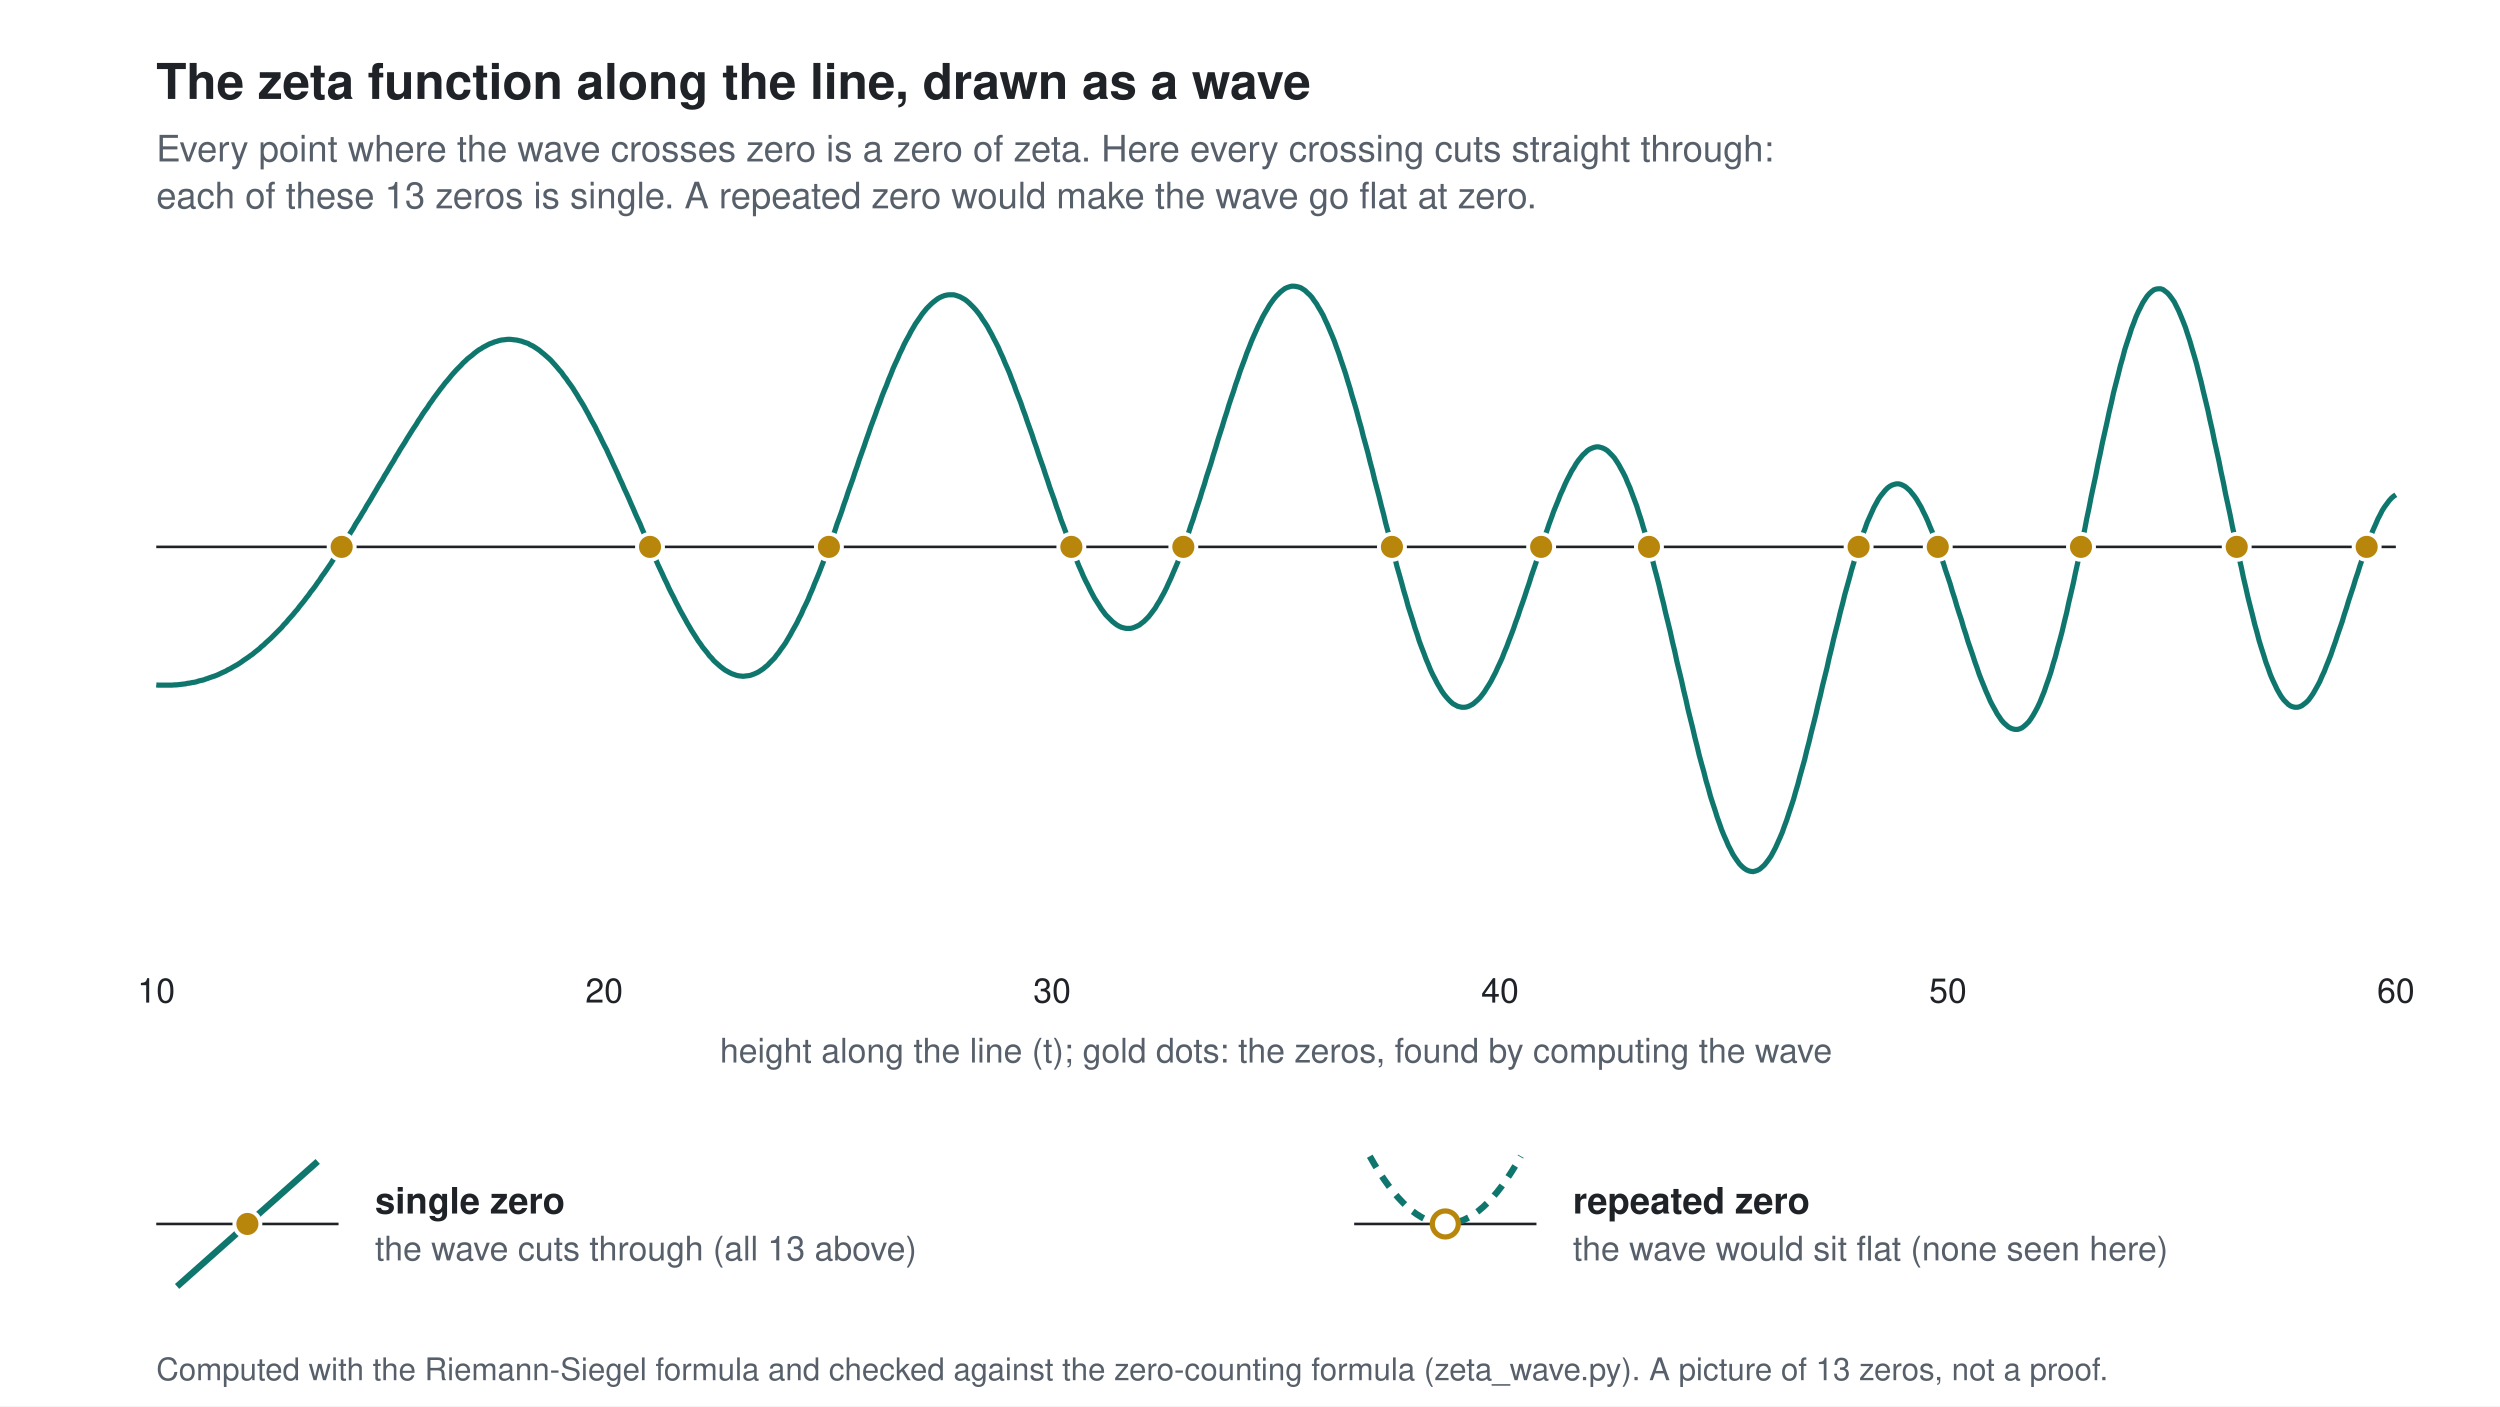
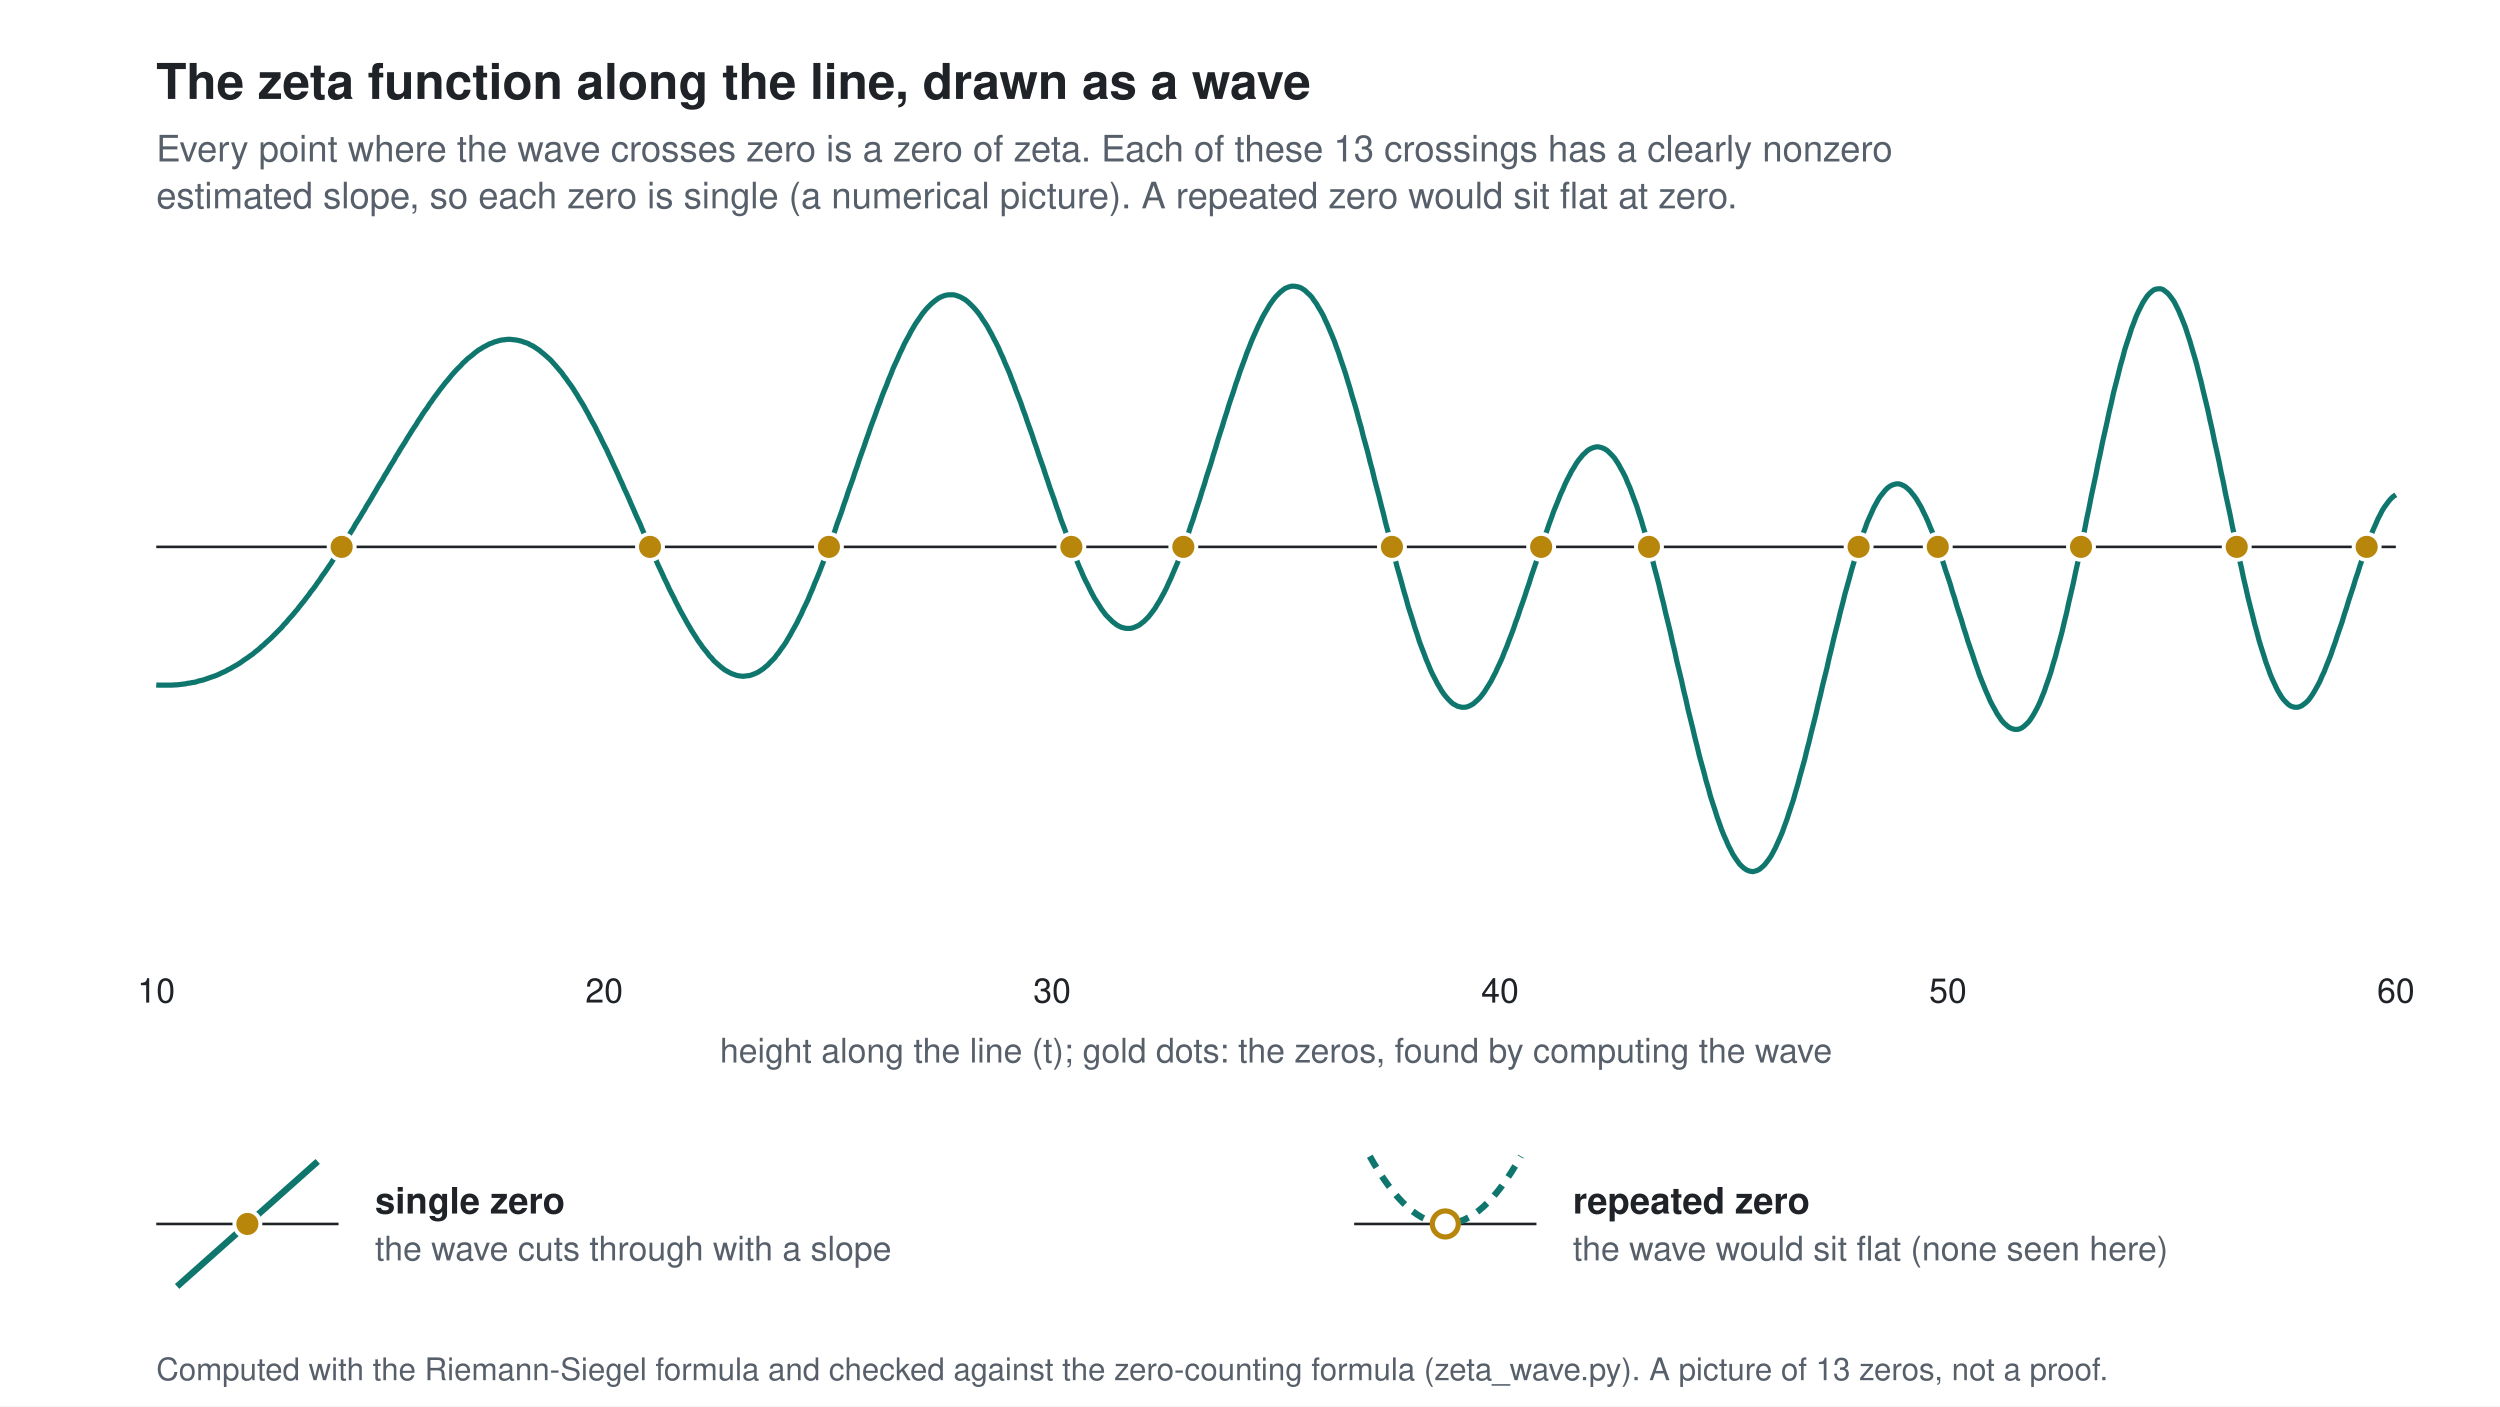
<svg xmlns="http://www.w3.org/2000/svg" viewBox="0 0 960 540" width="960" height="540" font-family="Helvetica, Arial, sans-serif">
  <rect width="960" height="540" fill="#ffffff" />
  <text x="60" y="38" font-size="19" fill="#1f2328" font-weight="bold">The zeta function along the line, drawn as a wave</text>
-   <text x="60" y="62" font-size="14" fill="#57606a">Every point where the wave crosses zero is a zero of zeta. Here every crossing cuts straight through:</text>
-   <text x="60" y="80" font-size="14" fill="#57606a">each of these 13 zeros is single. A repeated zero would make the wave go flat at zero.</text>
+   <text x="60" y="62" font-size="14" fill="#57606a">Every point where the wave crosses zero is a zero of zeta. Each of these 13 crossings has a clearly nonzero</text>
+   <text x="60" y="80" font-size="14" fill="#57606a">estimated slope, so each zero is single (a numerical picture). A repeated zero would sit flat at zero.</text>
  <line x1="60" y1="210" x2="920" y2="210" stroke="#1f2328" stroke-width="1" />
  <polyline points="60.0,263.0 60.9,263.1 61.7,263.1 62.6,263.1 63.4,263.1 64.3,263.1 65.2,263.1 66.0,263.1 66.9,263.0 67.7,263.0 68.6,262.9 69.5,262.8 70.3,262.7 71.2,262.6 72.0,262.4 72.9,262.3 73.8,262.1 74.6,262.0 75.5,261.8 76.3,261.5 77.2,261.3 78.1,261.1 78.9,260.8 79.8,260.5 80.6,260.2 81.5,259.9 82.4,259.6 83.2,259.3 84.1,258.9 84.9,258.5 85.8,258.1 86.7,257.7 87.5,257.2 88.4,256.8 89.2,256.3 90.1,255.8 91.0,255.3 91.8,254.8 92.7,254.2 93.5,253.6 94.4,253.0 95.3,252.4 96.1,251.8 97.0,251.2 97.8,250.5 98.7,249.8 99.6,249.1 100.4,248.3 101.3,247.6 102.1,246.8 103.0,246.0 103.9,245.2 104.7,244.4 105.6,243.5 106.4,242.7 107.3,241.8 108.2,240.9 109.0,239.9 109.9,239.0 110.7,238.0 111.6,237.0 112.5,236.0 113.3,235.0 114.2,234.0 115.0,232.9 115.9,231.8 116.8,230.7 117.6,229.6 118.5,228.5 119.3,227.3 120.2,226.2 121.1,225.0 121.9,223.8 122.8,222.6 123.6,221.3 124.5,220.1 125.4,218.8 126.2,217.6 127.1,216.3 127.9,215.0 128.8,213.7 129.7,212.3 130.5,211.0 131.4,209.7 132.2,208.3 133.1,206.9 134.0,205.5 134.8,204.2 135.7,202.8 136.5,201.3 137.4,199.9 138.3,198.5 139.1,197.1 140.0,195.7 140.8,194.2 141.7,192.8 142.6,191.3 143.4,189.9 144.3,188.4 145.1,187.0 146.0,185.5 146.9,184.1 147.7,182.6 148.6,181.2 149.4,179.8 150.3,178.3 151.2,176.9 152.0,175.4 152.9,174.0 153.7,172.6 154.6,171.2 155.5,169.8 156.3,168.4 157.2,167.0 158.0,165.7 158.9,164.3 159.8,163.0 160.6,161.6 161.5,160.3 162.3,159.0 163.2,157.7 164.1,156.5 164.9,155.2 165.8,154.0 166.6,152.8 167.5,151.6 168.4,150.4 169.2,149.3 170.1,148.2 170.9,147.1 171.8,146.1 172.7,145.0 173.5,144.0 174.4,143.0 175.2,142.1 176.1,141.2 177.0,140.3 177.8,139.4 178.7,138.6 179.5,137.8 180.4,137.1 181.3,136.4 182.1,135.7 183.0,135.0 183.8,134.4 184.7,133.9 185.6,133.3 186.4,132.9 187.3,132.4 188.1,132.0 189.0,131.7 189.9,131.3 190.7,131.1 191.6,130.8 192.4,130.6 193.3,130.5 194.2,130.4 195.0,130.3 195.9,130.3 196.7,130.4 197.6,130.5 198.5,130.6 199.3,130.8 200.2,131.0 201.0,131.3 201.9,131.6 202.8,131.9 203.6,132.4 204.5,132.8 205.3,133.3 206.2,133.9 207.1,134.5 207.9,135.2 208.8,135.9 209.6,136.6 210.5,137.4 211.4,138.2 212.2,139.1 213.1,140.1 213.9,141.0 214.8,142.1 215.7,143.1 216.5,144.3 217.4,145.4 218.2,146.6 219.1,147.8 220.0,149.1 220.8,150.4 221.7,151.8 222.5,153.2 223.4,154.6 224.3,156.1 225.1,157.6 226.0,159.2 226.8,160.8 227.7,162.4 228.6,164.0 229.4,165.7 230.3,167.4 231.1,169.1 232.0,170.9 232.9,172.6 233.7,174.4 234.6,176.3 235.4,178.1 236.3,180.0 237.2,181.9 238.0,183.8 238.9,185.7 239.7,187.6 240.6,189.5 241.5,191.5 242.3,193.4 243.2,195.4 244.0,197.3 244.9,199.3 245.8,201.2 246.6,203.2 247.5,205.2 248.3,207.1 249.2,209.1 250.1,211.0 250.9,212.9 251.8,214.8 252.6,216.7 253.5,218.6 254.4,220.5 255.2,222.3 256.1,224.1 256.9,225.9 257.8,227.7 258.7,229.4 259.5,231.1 260.4,232.8 261.2,234.4 262.1,236.0 263.0,237.6 263.8,239.1 264.7,240.6 265.5,242.0 266.4,243.4 267.3,244.8 268.1,246.1 269.0,247.3 269.8,248.5 270.7,249.6 271.6,250.7 272.4,251.8 273.3,252.7 274.1,253.7 275.0,254.5 275.9,255.3 276.7,256.0 277.6,256.7 278.4,257.3 279.3,257.8 280.2,258.3 281.0,258.7 281.9,259.0 282.7,259.3 283.6,259.5 284.5,259.6 285.3,259.7 286.2,259.6 287.0,259.5 287.9,259.4 288.8,259.1 289.6,258.8 290.5,258.4 291.3,258.0 292.2,257.4 293.1,256.8 293.9,256.1 294.8,255.4 295.6,254.5 296.5,253.6 297.4,252.7 298.2,251.6 299.1,250.5 299.9,249.3 300.8,248.1 301.7,246.8 302.5,245.4 303.4,243.9 304.2,242.4 305.1,240.8 306.0,239.2 306.8,237.5 307.7,235.8 308.5,233.9 309.4,232.1 310.3,230.2 311.1,228.2 312.0,226.2 312.8,224.1 313.7,222.0 314.6,219.8 315.4,217.7 316.3,215.4 317.1,213.2 318.0,210.9 318.9,208.5 319.7,206.2 320.6,203.8 321.4,201.3 322.3,198.9 323.2,196.4 324.0,193.9 324.9,191.4 325.7,188.9 326.6,186.4 327.5,183.9 328.3,181.4 329.2,178.9 330.0,176.4 330.9,173.9 331.8,171.4 332.6,169.0 333.5,166.5 334.3,164.1 335.2,161.7 336.1,159.3 336.9,157.0 337.8,154.7 338.6,152.4 339.5,150.1 340.4,148.0 341.2,145.8 342.1,143.7 342.9,141.6 343.8,139.6 344.7,137.7 345.5,135.8 346.4,134.0 347.2,132.2 348.1,130.5 349.0,128.9 349.8,127.3 350.7,125.8 351.5,124.4 352.4,123.1 353.3,121.8 354.1,120.6 355.0,119.5 355.8,118.5 356.7,117.6 357.6,116.7 358.4,116.0 359.3,115.3 360.1,114.7 361.0,114.2 361.9,113.8 362.7,113.5 363.6,113.3 364.4,113.2 365.3,113.2 366.2,113.2 367.0,113.4 367.9,113.7 368.7,114.0 369.6,114.5 370.5,115.0 371.3,115.6 372.2,116.4 373.0,117.2 373.9,118.1 374.8,119.1 375.6,120.1 376.5,121.3 377.3,122.6 378.2,123.9 379.1,125.3 379.9,126.8 380.8,128.4 381.6,130.0 382.5,131.7 383.4,133.5 384.2,135.4 385.1,137.3 385.9,139.3 386.8,141.3 387.7,143.4 388.5,145.6 389.4,147.8 390.2,150.1 391.1,152.4 392.0,154.7 392.8,157.1 393.7,159.5 394.5,161.9 395.4,164.4 396.3,166.9 397.1,169.4 398.0,171.9 398.8,174.4 399.7,177.0 400.6,179.5 401.4,182.0 402.3,184.6 403.1,187.1 404.0,189.6 404.9,192.1 405.7,194.6 406.6,197.0 407.4,199.5 408.3,201.8 409.2,204.2 410.0,206.5 410.9,208.8 411.7,211.0 412.6,213.1 413.5,215.3 414.3,217.3 415.2,219.3 416.0,221.2 416.9,223.1 417.8,224.8 418.6,226.5 419.5,228.2 420.3,229.7 421.2,231.1 422.1,232.5 422.9,233.8 423.8,235.0 424.6,236.1 425.5,237.0 426.4,237.9 427.2,238.7 428.1,239.4 428.9,240.0 429.8,240.5 430.7,240.9 431.5,241.1 432.4,241.3 433.2,241.3 434.1,241.3 435.0,241.1 435.8,240.8 436.7,240.4 437.5,240.0 438.4,239.3 439.3,238.6 440.1,237.8 441.0,236.9 441.8,235.9 442.7,234.7 443.6,233.5 444.4,232.1 445.3,230.7 446.1,229.2 447.0,227.6 447.9,225.8 448.7,224.0 449.6,222.1 450.4,220.2 451.3,218.1 452.2,216.0 453.0,213.8 453.9,211.5 454.7,209.2 455.6,206.8 456.5,204.3 457.3,201.8 458.2,199.3 459.0,196.7 459.9,194.0 460.8,191.3 461.6,188.6 462.5,185.9 463.3,183.1 464.2,180.4 465.1,177.6 465.9,174.8 466.8,172.0 467.6,169.2 468.5,166.4 469.4,163.6 470.2,160.9 471.1,158.2 471.9,155.5 472.8,152.8 473.7,150.2 474.5,147.6 475.4,145.1 476.2,142.6 477.1,140.2 478.0,137.8 478.8,135.5 479.7,133.3 480.5,131.2 481.4,129.1 482.3,127.1 483.1,125.3 484.0,123.5 484.8,121.8 485.7,120.2 486.6,118.7 487.4,117.3 488.3,116.0 489.1,114.9 490.0,113.8 490.9,112.9 491.7,112.1 492.6,111.4 493.4,110.8 494.3,110.4 495.2,110.1 496.0,109.9 496.9,109.9 497.7,110.0 498.6,110.2 499.5,110.5 500.3,111.0 501.2,111.6 502.0,112.4 502.9,113.2 503.8,114.2 504.6,115.4 505.5,116.6 506.3,118.0 507.2,119.5 508.1,121.1 508.9,122.9 509.8,124.8 510.6,126.7 511.5,128.8 512.4,131.0 513.2,133.3 514.1,135.7 514.9,138.2 515.8,140.8 516.7,143.5 517.5,146.2 518.4,149.1 519.2,152.0 520.1,154.9 521.0,158.0 521.8,161.1 522.7,164.2 523.5,167.5 524.4,170.7 525.3,174.0 526.1,177.3 527.0,180.6 527.8,184.0 528.7,187.4 529.6,190.8 530.4,194.1 531.3,197.5 532.1,200.9 533.0,204.2 533.9,207.6 534.7,210.9 535.6,214.1 536.4,217.4 537.3,220.5 538.2,223.7 539.0,226.7 539.9,229.7 540.7,232.7 541.6,235.5 542.5,238.3 543.3,241.0 544.2,243.6 545.0,246.2 545.9,248.6 546.8,250.9 547.6,253.1 548.5,255.2 549.3,257.2 550.2,259.1 551.1,260.8 551.9,262.4 552.8,263.9 553.6,265.3 554.5,266.6 555.4,267.7 556.2,268.6 557.1,269.5 557.9,270.2 558.8,270.7 559.7,271.2 560.5,271.4 561.4,271.6 562.2,271.6 563.1,271.5 564.0,271.2 564.8,270.8 565.7,270.3 566.5,269.6 567.4,268.8 568.3,267.9 569.1,266.9 570.0,265.7 570.8,264.4 571.7,263.0 572.6,261.5 573.4,259.9 574.3,258.2 575.1,256.4 576.0,254.5 576.9,252.5 577.7,250.4 578.6,248.3 579.4,246.1 580.3,243.8 581.2,241.4 582.0,239.0 582.9,236.6 583.7,234.1 584.6,231.6 585.5,229.0 586.3,226.5 587.2,223.9 588.0,221.3 588.9,218.7 589.8,216.1 590.6,213.5 591.5,211.0 592.3,208.4 593.2,205.9 594.1,203.5 594.9,201.1 595.8,198.7 596.6,196.4 597.5,194.2 598.4,192.0 599.2,189.9 600.1,188.0 600.9,186.1 601.8,184.2 602.7,182.5 603.5,180.9 604.4,179.5 605.2,178.1 606.1,176.8 607.0,175.7 607.8,174.7 608.7,173.9 609.5,173.1 610.4,172.5 611.3,172.1 612.1,171.8 613.0,171.6 613.8,171.6 614.7,171.8 615.6,172.1 616.4,172.5 617.3,173.1 618.1,173.9 619.0,174.8 619.9,175.8 620.7,177.0 621.6,178.4 622.4,179.9 623.3,181.5 624.2,183.3 625.0,185.3 625.9,187.3 626.7,189.5 627.6,191.9 628.5,194.3 629.3,196.9 630.2,199.6 631.0,202.4 631.9,205.3 632.8,208.4 633.6,211.5 634.5,214.7 635.3,218.0 636.2,221.3 637.1,224.8 637.9,228.3 638.8,231.8 639.6,235.4 640.5,239.0 641.4,242.7 642.2,246.4 643.1,250.1 643.9,253.9 644.8,257.6 645.7,261.3 646.5,265.0 647.4,268.7 648.2,272.4 649.1,276.0 650.0,279.6 650.8,283.1 651.7,286.6 652.5,290.0 653.4,293.3 654.3,296.5 655.1,299.7 656.0,302.7 656.8,305.7 657.7,308.5 658.6,311.2 659.4,313.8 660.3,316.3 661.1,318.6 662.0,320.8 662.9,322.8 663.7,324.7 664.6,326.4 665.4,328.0 666.3,329.4 667.2,330.7 668.0,331.8 668.9,332.7 669.7,333.4 670.6,334.0 671.5,334.4 672.3,334.6 673.2,334.7 674.0,334.5 674.9,334.2 675.8,333.7 676.6,333.0 677.5,332.2 678.3,331.2 679.2,330.0 680.1,328.7 680.9,327.2 681.8,325.5 682.6,323.7 683.5,321.7 684.4,319.6 685.2,317.3 686.1,314.9 686.9,312.4 687.8,309.7 688.7,307.0 689.5,304.1 690.4,301.1 691.2,298.0 692.1,294.8 693.0,291.6 693.8,288.2 694.7,284.8 695.5,281.4 696.4,277.9 697.3,274.3 698.1,270.7 699.0,267.1 699.8,263.5 700.7,259.9 701.6,256.3 702.4,252.6 703.3,249.0 704.1,245.5 705.0,241.9 705.9,238.4 706.7,235.0 707.6,231.6 708.4,228.3 709.3,225.1 710.2,221.9 711.0,218.9 711.9,215.9 712.7,213.1 713.6,210.3 714.5,207.7 715.3,205.2 716.2,202.9 717.0,200.6 717.9,198.6 718.8,196.6 719.6,194.8 720.5,193.2 721.3,191.7 722.2,190.4 723.1,189.3 723.9,188.3 724.8,187.4 725.6,186.8 726.5,186.3 727.4,186.0 728.2,185.8 729.1,185.8 729.9,186.0 730.8,186.4 731.7,186.9 732.5,187.6 733.4,188.4 734.2,189.4 735.1,190.5 736.0,191.8 736.8,193.2 737.7,194.7 738.5,196.4 739.4,198.2 740.3,200.2 741.1,202.2 742.0,204.3 742.8,206.6 743.7,208.9 744.6,211.3 745.4,213.8 746.3,216.4 747.1,219.0 748.0,221.6 748.9,224.3 749.7,227.1 750.6,229.8 751.4,232.6 752.3,235.4 753.2,238.1 754.0,240.9 754.9,243.6 755.7,246.3 756.6,248.9 757.5,251.5 758.3,254.0 759.2,256.5 760.0,258.9 760.9,261.2 761.8,263.4 762.6,265.4 763.5,267.4 764.3,269.3 765.2,271.0 766.1,272.6 766.9,274.1 767.8,275.4 768.6,276.6 769.5,277.6 770.4,278.4 771.2,279.1 772.1,279.6 772.9,279.9 773.8,280.1 774.7,280.1 775.5,279.9 776.4,279.5 777.2,278.9 778.1,278.1 779.0,277.2 779.8,276.1 780.7,274.7 781.5,273.3 782.4,271.6 783.3,269.7 784.1,267.7 785.0,265.5 785.8,263.1 786.7,260.6 787.6,257.9 788.4,255.0 789.3,252.1 790.1,248.9 791.0,245.7 791.9,242.3 792.7,238.8 793.6,235.2 794.4,231.4 795.3,227.6 796.2,223.7 797.0,219.8 797.9,215.8 798.7,211.7 799.6,207.5 800.5,203.4 801.3,199.2 802.2,195.0 803.0,190.8 803.9,186.6 804.8,182.4 805.6,178.2 806.5,174.1 807.3,170.1 808.2,166.1 809.1,162.1 809.9,158.3 810.8,154.5 811.6,150.8 812.5,147.3 813.4,143.8 814.2,140.5 815.1,137.4 815.9,134.3 816.8,131.5 817.7,128.8 818.5,126.2 819.4,123.9 820.2,121.7 821.1,119.7 822.0,117.9 822.8,116.3 823.7,114.9 824.5,113.7 825.4,112.7 826.3,111.9 827.1,111.3 828.0,111.0 828.8,110.9 829.7,110.9 830.6,111.2 831.4,111.8 832.3,112.5 833.1,113.4 834.0,114.6 834.9,115.9 835.7,117.5 836.6,119.3 837.4,121.2 838.3,123.4 839.2,125.7 840.0,128.2 840.9,130.9 841.7,133.7 842.6,136.7 843.5,139.8 844.3,143.1 845.2,146.5 846.0,150.0 846.9,153.7 847.8,157.4 848.6,161.2 849.5,165.1 850.3,169.1 851.2,173.1 852.1,177.2 852.9,181.3 853.8,185.4 854.6,189.6 855.5,193.7 856.4,197.9 857.2,202.0 858.1,206.1 858.9,210.1 859.8,214.1 860.7,218.0 861.5,221.9 862.4,225.7 863.2,229.3 864.1,232.9 865.0,236.4 865.8,239.7 866.7,242.9 867.5,246.0 868.4,248.9 869.3,251.7 870.1,254.3 871.0,256.7 871.8,259.0 872.7,261.1 873.6,263.0 874.4,264.7 875.3,266.3 876.1,267.6 877.0,268.8 877.9,269.7 878.7,270.5 879.6,271.1 880.4,271.4 881.3,271.6 882.2,271.6 883.0,271.4 883.9,271.0 884.7,270.4 885.6,269.7 886.5,268.8 887.3,267.7 888.2,266.4 889.0,265.0 889.9,263.4 890.8,261.7 891.6,259.8 892.5,257.9 893.3,255.8 894.2,253.6 895.1,251.3 895.9,248.9 896.8,246.4 897.6,243.9 898.5,241.3 899.4,238.7 900.2,236.0 901.1,233.3 901.9,230.6 902.8,227.9 903.7,225.2 904.5,222.5 905.4,219.9 906.2,217.3 907.1,214.7 908.0,212.2 908.8,209.8 909.7,207.5 910.5,205.3 911.4,203.2 912.3,201.2 913.1,199.3 914.0,197.6 914.8,196.0 915.7,194.6 916.6,193.4 917.4,192.3 918.3,191.3 919.1,190.6 920.0,190.0" fill="none" stroke="#0f766e" stroke-width="2" />
  <circle cx="131.2" cy="210" r="5" fill="#b8860b" stroke="#ffffff" stroke-width="1.5" />
  <circle cx="249.6" cy="210" r="5" fill="#b8860b" stroke="#ffffff" stroke-width="1.5" />
  <circle cx="318.3" cy="210" r="5" fill="#b8860b" stroke="#ffffff" stroke-width="1.5" />
  <circle cx="411.4" cy="210" r="5" fill="#b8860b" stroke="#ffffff" stroke-width="1.5" />
  <circle cx="454.4" cy="210" r="5" fill="#b8860b" stroke="#ffffff" stroke-width="1.5" />
  <circle cx="534.5" cy="210" r="5" fill="#b8860b" stroke="#ffffff" stroke-width="1.5" />
  <circle cx="591.8" cy="210" r="5" fill="#b8860b" stroke="#ffffff" stroke-width="1.5" />
  <circle cx="633.2" cy="210" r="5" fill="#b8860b" stroke="#ffffff" stroke-width="1.5" />
  <circle cx="713.7" cy="210" r="5" fill="#b8860b" stroke="#ffffff" stroke-width="1.5" />
  <circle cx="744.1" cy="210" r="5" fill="#b8860b" stroke="#ffffff" stroke-width="1.5" />
  <circle cx="799.1" cy="210" r="5" fill="#b8860b" stroke="#ffffff" stroke-width="1.5" />
  <circle cx="858.9" cy="210" r="5" fill="#b8860b" stroke="#ffffff" stroke-width="1.5" />
  <circle cx="908.8" cy="210" r="5" fill="#b8860b" stroke="#ffffff" stroke-width="1.5" />
  <text x="60.0" y="385" font-size="13" fill="#1f2328" text-anchor="middle">10</text>
  <text x="232.0" y="385" font-size="13" fill="#1f2328" text-anchor="middle">20</text>
  <text x="404.0" y="385" font-size="13" fill="#1f2328" text-anchor="middle">30</text>
  <text x="576.0" y="385" font-size="13" fill="#1f2328" text-anchor="middle">40</text>
  <text x="748.0" y="385" font-size="13" fill="#1f2328" text-anchor="middle">50</text>
  <text x="920.0" y="385" font-size="13" fill="#1f2328" text-anchor="middle">60</text>
  <text x="490.0" y="408" font-size="13" fill="#57606a" text-anchor="middle">height along the line (t); gold dots: the zeros, found by computing the wave</text>
  <line x1="60" y1="470" x2="130" y2="470" stroke="#1f2328" stroke-width="1" />
  <line x1="68" y1="494" x2="122" y2="446" stroke="#0f766e" stroke-width="2.5" />
  <circle cx="95.0" cy="470" r="5" fill="#b8860b" stroke="#ffffff" stroke-width="1.5" />
  <text x="144" y="466" font-size="14" fill="#1f2328" font-weight="bold">single zero</text>
-   <text x="144" y="484" font-size="13" fill="#57606a">the wave cuts through (all 13 above)</text>
+   <text x="144" y="484" font-size="13" fill="#57606a">the wave cuts through with a slope</text>
  <line x1="520" y1="470" x2="590" y2="470" stroke="#1f2328" stroke-width="1" />
  <path d="M 526 444 Q 555.0 496 584 444" fill="none" stroke="#0f766e" stroke-width="2.5" stroke-dasharray="5 4" />
  <circle cx="555.0" cy="470" r="5" fill="#ffffff" stroke="#b8860b" stroke-width="2" />
  <text x="604" y="466" font-size="14" fill="#1f2328" font-weight="bold">repeated zero</text>
  <text x="604" y="484" font-size="13" fill="#57606a">the wave would sit flat (none seen here)</text>
  <text x="60" y="530" font-size="12" fill="#57606a">Computed with the Riemann-Siegel formula and checked against the zero-counting formula (zeta_wave.py). A picture of 13 zeros, not a proof.</text>
</svg>
